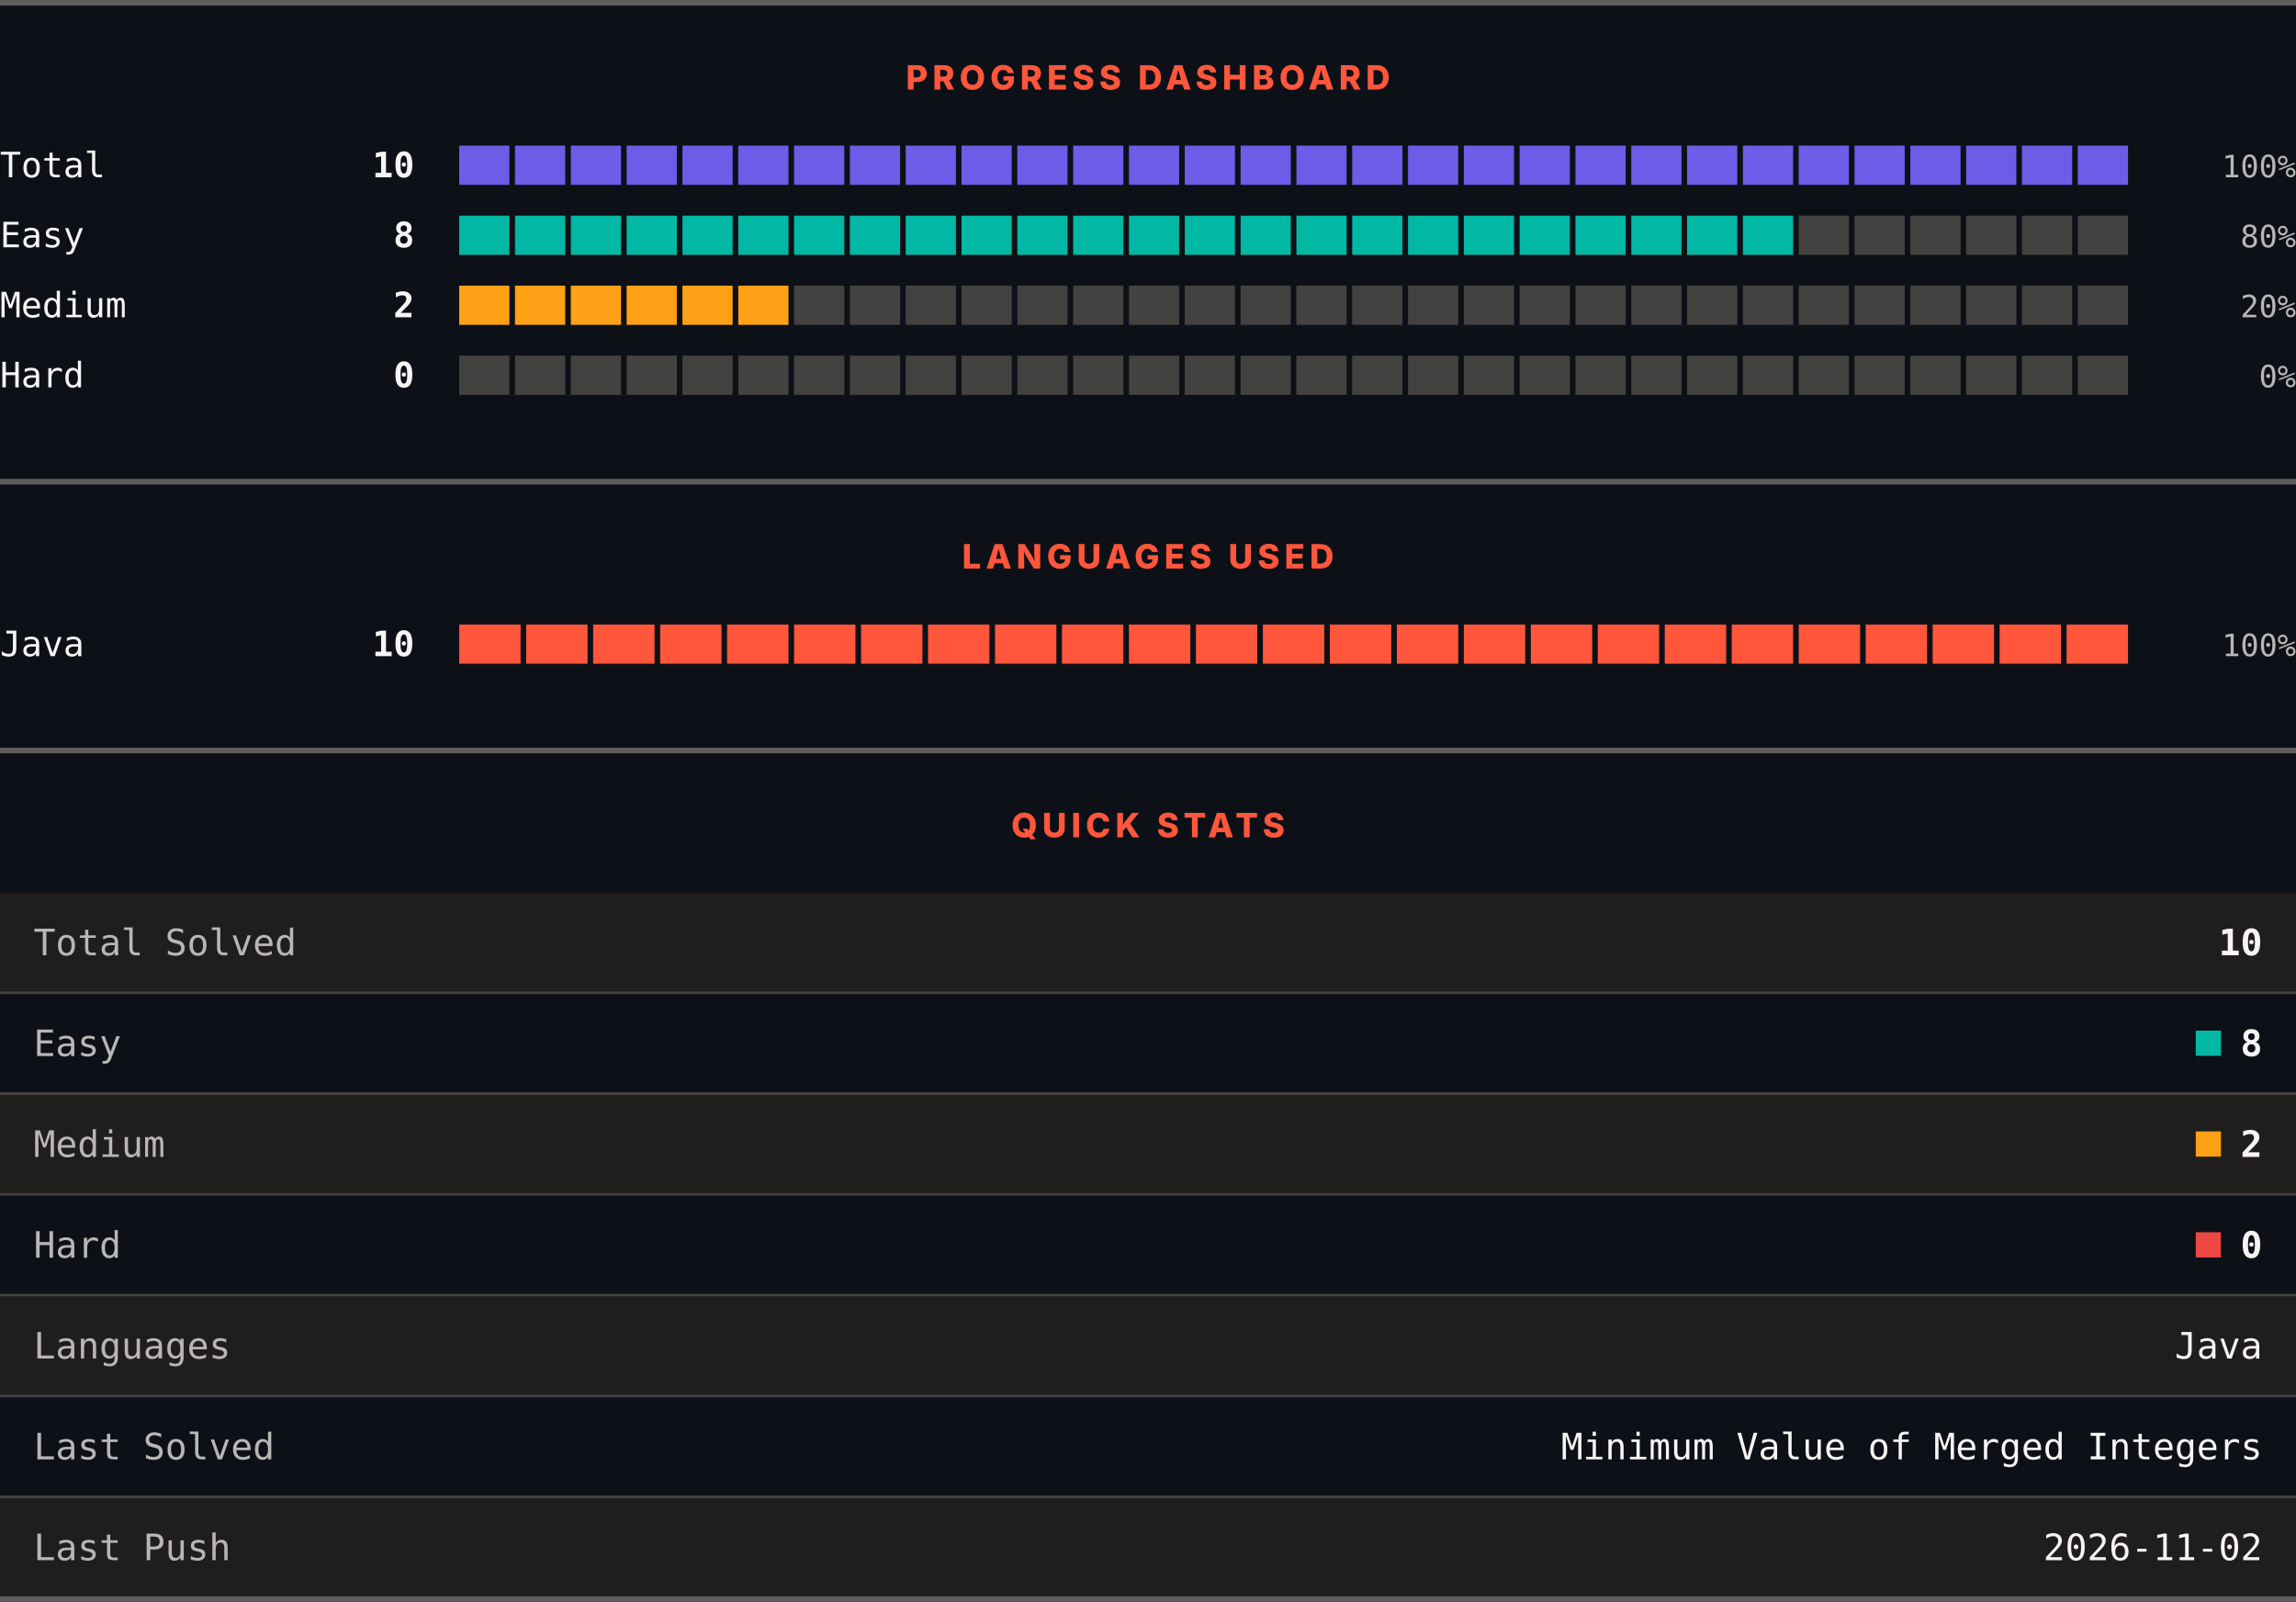
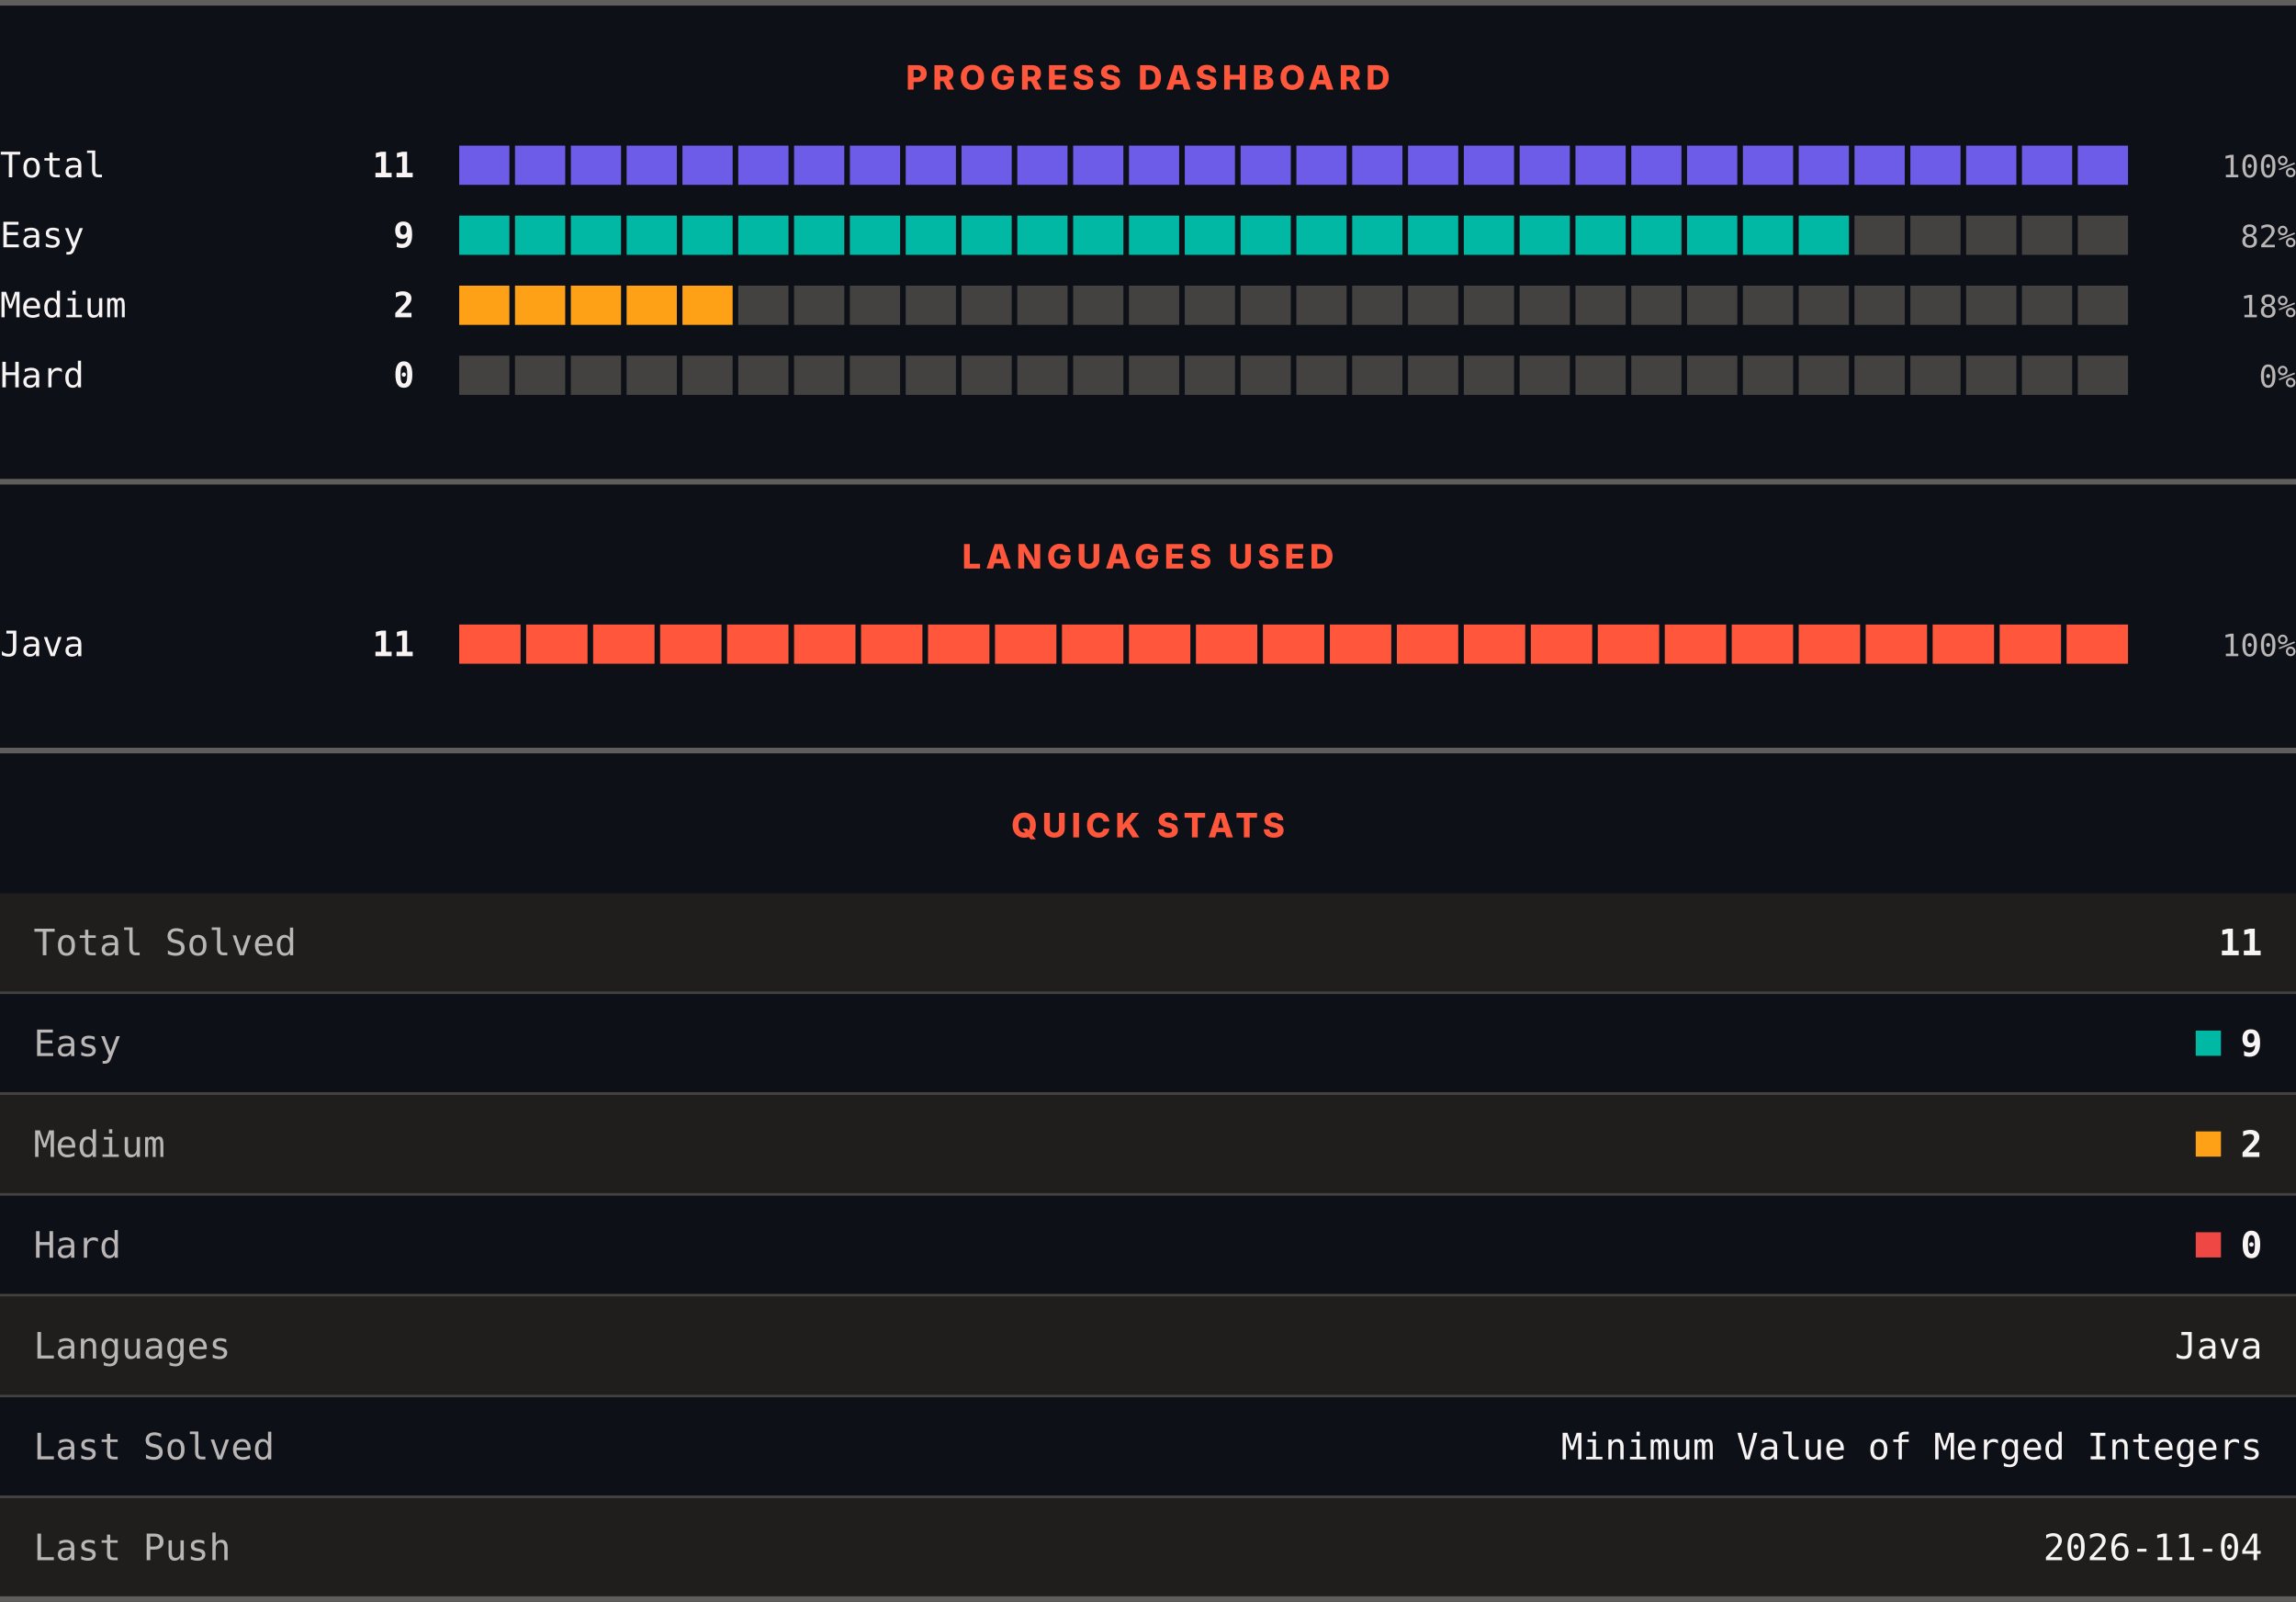
<svg xmlns="http://www.w3.org/2000/svg" width="820" height="572" viewBox="0 0 820 572" role="img" aria-label="LeetCode progress, languages and quick stats">
  <rect width="820" height="572" fill="#0d1117" />
  <rect x="0" y="0" width="820" height="2" fill="#605d5d" />
  <text x="410" y="32" text-anchor="middle" font-family="Archivo, system-ui, -apple-system, Segoe UI, sans-serif" font-size="12" font-weight="800" letter-spacing="1.68" fill="#ff563c">PROGRESS DASHBOARD</text>
  <text x="0" y="63.3" font-family="ui-monospace, SFMono-Regular, Menlo, Consolas, monospace" font-size="12.5" fill="#f8f4f4">Total</text>
-   <text x="148" y="63.3" text-anchor="end" font-family="ui-monospace, SFMono-Regular, Menlo, Consolas, monospace" font-size="12.5" font-weight="700" fill="#f8f4f4">10</text>
+   <text x="148" y="63.3" text-anchor="end" font-family="ui-monospace, SFMono-Regular, Menlo, Consolas, monospace" font-size="12.5" font-weight="700" fill="#f8f4f4">11</text>
  <rect x="164.00" y="52" width="17.93" height="14" fill="#6c5ce7" />
  <rect x="183.93" y="52" width="17.93" height="14" fill="#6c5ce7" />
  <rect x="203.87" y="52" width="17.93" height="14" fill="#6c5ce7" />
  <rect x="223.80" y="52" width="17.93" height="14" fill="#6c5ce7" />
  <rect x="243.73" y="52" width="17.93" height="14" fill="#6c5ce7" />
  <rect x="263.67" y="52" width="17.93" height="14" fill="#6c5ce7" />
  <rect x="283.60" y="52" width="17.93" height="14" fill="#6c5ce7" />
  <rect x="303.53" y="52" width="17.93" height="14" fill="#6c5ce7" />
  <rect x="323.47" y="52" width="17.93" height="14" fill="#6c5ce7" />
  <rect x="343.40" y="52" width="17.93" height="14" fill="#6c5ce7" />
  <rect x="363.33" y="52" width="17.93" height="14" fill="#6c5ce7" />
  <rect x="383.27" y="52" width="17.93" height="14" fill="#6c5ce7" />
  <rect x="403.20" y="52" width="17.93" height="14" fill="#6c5ce7" />
  <rect x="423.13" y="52" width="17.93" height="14" fill="#6c5ce7" />
  <rect x="443.07" y="52" width="17.93" height="14" fill="#6c5ce7" />
  <rect x="463.00" y="52" width="17.93" height="14" fill="#6c5ce7" />
  <rect x="482.93" y="52" width="17.93" height="14" fill="#6c5ce7" />
  <rect x="502.87" y="52" width="17.93" height="14" fill="#6c5ce7" />
  <rect x="522.80" y="52" width="17.93" height="14" fill="#6c5ce7" />
  <rect x="542.73" y="52" width="17.93" height="14" fill="#6c5ce7" />
  <rect x="562.67" y="52" width="17.93" height="14" fill="#6c5ce7" />
  <rect x="582.60" y="52" width="17.93" height="14" fill="#6c5ce7" />
  <rect x="602.53" y="52" width="17.93" height="14" fill="#6c5ce7" />
  <rect x="622.47" y="52" width="17.93" height="14" fill="#6c5ce7" />
  <rect x="642.40" y="52" width="17.93" height="14" fill="#6c5ce7" />
  <rect x="662.33" y="52" width="17.93" height="14" fill="#6c5ce7" />
  <rect x="682.27" y="52" width="17.93" height="14" fill="#6c5ce7" />
  <rect x="702.20" y="52" width="17.93" height="14" fill="#6c5ce7" />
  <rect x="722.13" y="52" width="17.93" height="14" fill="#6c5ce7" />
  <rect x="742.07" y="52" width="17.93" height="14" fill="#6c5ce7" />
  <text x="820" y="63.3" text-anchor="end" font-family="ui-monospace, SFMono-Regular, Menlo, Consolas, monospace" font-size="11" fill="#bab6b6">100%</text>
  <text x="0" y="88.3" font-family="ui-monospace, SFMono-Regular, Menlo, Consolas, monospace" font-size="12.5" fill="#f8f4f4">Easy</text>
-   <text x="148" y="88.3" text-anchor="end" font-family="ui-monospace, SFMono-Regular, Menlo, Consolas, monospace" font-size="12.5" font-weight="700" fill="#f8f4f4">8</text>
+   <text x="148" y="88.3" text-anchor="end" font-family="ui-monospace, SFMono-Regular, Menlo, Consolas, monospace" font-size="12.5" font-weight="700" fill="#f8f4f4">9</text>
  <rect x="164.00" y="77" width="17.93" height="14" fill="#00b8a3" />
  <rect x="183.93" y="77" width="17.93" height="14" fill="#00b8a3" />
  <rect x="203.87" y="77" width="17.93" height="14" fill="#00b8a3" />
  <rect x="223.80" y="77" width="17.93" height="14" fill="#00b8a3" />
  <rect x="243.73" y="77" width="17.93" height="14" fill="#00b8a3" />
  <rect x="263.67" y="77" width="17.93" height="14" fill="#00b8a3" />
  <rect x="283.60" y="77" width="17.93" height="14" fill="#00b8a3" />
  <rect x="303.53" y="77" width="17.93" height="14" fill="#00b8a3" />
  <rect x="323.47" y="77" width="17.93" height="14" fill="#00b8a3" />
  <rect x="343.40" y="77" width="17.93" height="14" fill="#00b8a3" />
  <rect x="363.33" y="77" width="17.93" height="14" fill="#00b8a3" />
  <rect x="383.27" y="77" width="17.93" height="14" fill="#00b8a3" />
  <rect x="403.20" y="77" width="17.93" height="14" fill="#00b8a3" />
  <rect x="423.13" y="77" width="17.93" height="14" fill="#00b8a3" />
  <rect x="443.07" y="77" width="17.93" height="14" fill="#00b8a3" />
  <rect x="463.00" y="77" width="17.93" height="14" fill="#00b8a3" />
  <rect x="482.93" y="77" width="17.93" height="14" fill="#00b8a3" />
  <rect x="502.87" y="77" width="17.93" height="14" fill="#00b8a3" />
  <rect x="522.80" y="77" width="17.93" height="14" fill="#00b8a3" />
  <rect x="542.73" y="77" width="17.93" height="14" fill="#00b8a3" />
  <rect x="562.67" y="77" width="17.93" height="14" fill="#00b8a3" />
  <rect x="582.60" y="77" width="17.93" height="14" fill="#00b8a3" />
  <rect x="602.53" y="77" width="17.93" height="14" fill="#00b8a3" />
  <rect x="622.47" y="77" width="17.93" height="14" fill="#00b8a3" />
-   <rect x="642.40" y="77" width="17.93" height="14" fill="#444141" />
+   <rect x="642.40" y="77" width="17.93" height="14" fill="#00b8a3" />
  <rect x="662.33" y="77" width="17.93" height="14" fill="#444141" />
  <rect x="682.27" y="77" width="17.93" height="14" fill="#444141" />
  <rect x="702.20" y="77" width="17.93" height="14" fill="#444141" />
  <rect x="722.13" y="77" width="17.93" height="14" fill="#444141" />
  <rect x="742.07" y="77" width="17.93" height="14" fill="#444141" />
-   <text x="820" y="88.3" text-anchor="end" font-family="ui-monospace, SFMono-Regular, Menlo, Consolas, monospace" font-size="11" fill="#bab6b6">80%</text>
+   <text x="820" y="88.3" text-anchor="end" font-family="ui-monospace, SFMono-Regular, Menlo, Consolas, monospace" font-size="11" fill="#bab6b6">82%</text>
  <text x="0" y="113.3" font-family="ui-monospace, SFMono-Regular, Menlo, Consolas, monospace" font-size="12.5" fill="#f8f4f4">Medium</text>
  <text x="148" y="113.3" text-anchor="end" font-family="ui-monospace, SFMono-Regular, Menlo, Consolas, monospace" font-size="12.5" font-weight="700" fill="#f8f4f4">2</text>
  <rect x="164.00" y="102" width="17.93" height="14" fill="#ffa116" />
  <rect x="183.93" y="102" width="17.93" height="14" fill="#ffa116" />
  <rect x="203.87" y="102" width="17.93" height="14" fill="#ffa116" />
  <rect x="223.80" y="102" width="17.93" height="14" fill="#ffa116" />
  <rect x="243.73" y="102" width="17.93" height="14" fill="#ffa116" />
-   <rect x="263.67" y="102" width="17.93" height="14" fill="#ffa116" />
+   <rect x="263.67" y="102" width="17.93" height="14" fill="#444141" />
  <rect x="283.60" y="102" width="17.93" height="14" fill="#444141" />
  <rect x="303.53" y="102" width="17.93" height="14" fill="#444141" />
  <rect x="323.47" y="102" width="17.93" height="14" fill="#444141" />
  <rect x="343.40" y="102" width="17.93" height="14" fill="#444141" />
  <rect x="363.33" y="102" width="17.93" height="14" fill="#444141" />
  <rect x="383.27" y="102" width="17.93" height="14" fill="#444141" />
  <rect x="403.20" y="102" width="17.93" height="14" fill="#444141" />
  <rect x="423.13" y="102" width="17.93" height="14" fill="#444141" />
  <rect x="443.07" y="102" width="17.93" height="14" fill="#444141" />
  <rect x="463.00" y="102" width="17.93" height="14" fill="#444141" />
  <rect x="482.93" y="102" width="17.93" height="14" fill="#444141" />
  <rect x="502.87" y="102" width="17.93" height="14" fill="#444141" />
  <rect x="522.80" y="102" width="17.93" height="14" fill="#444141" />
  <rect x="542.73" y="102" width="17.93" height="14" fill="#444141" />
  <rect x="562.67" y="102" width="17.93" height="14" fill="#444141" />
  <rect x="582.60" y="102" width="17.93" height="14" fill="#444141" />
  <rect x="602.53" y="102" width="17.93" height="14" fill="#444141" />
  <rect x="622.47" y="102" width="17.93" height="14" fill="#444141" />
  <rect x="642.40" y="102" width="17.93" height="14" fill="#444141" />
  <rect x="662.33" y="102" width="17.93" height="14" fill="#444141" />
  <rect x="682.27" y="102" width="17.93" height="14" fill="#444141" />
  <rect x="702.20" y="102" width="17.93" height="14" fill="#444141" />
  <rect x="722.13" y="102" width="17.93" height="14" fill="#444141" />
  <rect x="742.07" y="102" width="17.93" height="14" fill="#444141" />
-   <text x="820" y="113.3" text-anchor="end" font-family="ui-monospace, SFMono-Regular, Menlo, Consolas, monospace" font-size="11" fill="#bab6b6">20%</text>
+   <text x="820" y="113.3" text-anchor="end" font-family="ui-monospace, SFMono-Regular, Menlo, Consolas, monospace" font-size="11" fill="#bab6b6">18%</text>
  <text x="0" y="138.3" font-family="ui-monospace, SFMono-Regular, Menlo, Consolas, monospace" font-size="12.5" fill="#f8f4f4">Hard</text>
  <text x="148" y="138.3" text-anchor="end" font-family="ui-monospace, SFMono-Regular, Menlo, Consolas, monospace" font-size="12.5" font-weight="700" fill="#f8f4f4">0</text>
  <rect x="164.00" y="127" width="17.93" height="14" fill="#444141" />
  <rect x="183.93" y="127" width="17.93" height="14" fill="#444141" />
  <rect x="203.87" y="127" width="17.93" height="14" fill="#444141" />
  <rect x="223.80" y="127" width="17.93" height="14" fill="#444141" />
  <rect x="243.73" y="127" width="17.93" height="14" fill="#444141" />
  <rect x="263.67" y="127" width="17.93" height="14" fill="#444141" />
  <rect x="283.60" y="127" width="17.93" height="14" fill="#444141" />
  <rect x="303.53" y="127" width="17.93" height="14" fill="#444141" />
  <rect x="323.47" y="127" width="17.93" height="14" fill="#444141" />
  <rect x="343.40" y="127" width="17.93" height="14" fill="#444141" />
  <rect x="363.33" y="127" width="17.93" height="14" fill="#444141" />
  <rect x="383.27" y="127" width="17.93" height="14" fill="#444141" />
  <rect x="403.20" y="127" width="17.93" height="14" fill="#444141" />
  <rect x="423.13" y="127" width="17.93" height="14" fill="#444141" />
  <rect x="443.07" y="127" width="17.93" height="14" fill="#444141" />
  <rect x="463.00" y="127" width="17.93" height="14" fill="#444141" />
  <rect x="482.93" y="127" width="17.93" height="14" fill="#444141" />
  <rect x="502.87" y="127" width="17.93" height="14" fill="#444141" />
  <rect x="522.80" y="127" width="17.93" height="14" fill="#444141" />
  <rect x="542.73" y="127" width="17.93" height="14" fill="#444141" />
  <rect x="562.67" y="127" width="17.93" height="14" fill="#444141" />
  <rect x="582.60" y="127" width="17.93" height="14" fill="#444141" />
  <rect x="602.53" y="127" width="17.93" height="14" fill="#444141" />
  <rect x="622.47" y="127" width="17.93" height="14" fill="#444141" />
  <rect x="642.40" y="127" width="17.93" height="14" fill="#444141" />
  <rect x="662.33" y="127" width="17.93" height="14" fill="#444141" />
  <rect x="682.27" y="127" width="17.93" height="14" fill="#444141" />
  <rect x="702.20" y="127" width="17.93" height="14" fill="#444141" />
  <rect x="722.13" y="127" width="17.93" height="14" fill="#444141" />
  <rect x="742.07" y="127" width="17.93" height="14" fill="#444141" />
  <text x="820" y="138.3" text-anchor="end" font-family="ui-monospace, SFMono-Regular, Menlo, Consolas, monospace" font-size="11" fill="#bab6b6">0%</text>
  <rect x="0" y="171" width="820" height="2" fill="#605d5d" />
  <text x="410" y="203" text-anchor="middle" font-family="Archivo, system-ui, -apple-system, Segoe UI, sans-serif" font-size="12" font-weight="800" letter-spacing="1.68" fill="#ff563c">LANGUAGES USED</text>
  <text x="0" y="234.3" font-family="ui-monospace, SFMono-Regular, Menlo, Consolas, monospace" font-size="12.5" fill="#f8f4f4">Java</text>
-   <text x="148" y="234.3" text-anchor="end" font-family="ui-monospace, SFMono-Regular, Menlo, Consolas, monospace" font-size="12.5" font-weight="700" fill="#f8f4f4">10</text>
+   <text x="148" y="234.3" text-anchor="end" font-family="ui-monospace, SFMono-Regular, Menlo, Consolas, monospace" font-size="12.5" font-weight="700" fill="#f8f4f4">11</text>
  <rect x="164.00" y="223" width="21.92" height="14" fill="#ff563c" />
  <rect x="187.92" y="223" width="21.92" height="14" fill="#ff563c" />
  <rect x="211.84" y="223" width="21.92" height="14" fill="#ff563c" />
  <rect x="235.76" y="223" width="21.92" height="14" fill="#ff563c" />
  <rect x="259.68" y="223" width="21.92" height="14" fill="#ff563c" />
  <rect x="283.60" y="223" width="21.92" height="14" fill="#ff563c" />
  <rect x="307.52" y="223" width="21.92" height="14" fill="#ff563c" />
  <rect x="331.44" y="223" width="21.92" height="14" fill="#ff563c" />
  <rect x="355.36" y="223" width="21.92" height="14" fill="#ff563c" />
  <rect x="379.28" y="223" width="21.92" height="14" fill="#ff563c" />
  <rect x="403.20" y="223" width="21.92" height="14" fill="#ff563c" />
  <rect x="427.12" y="223" width="21.92" height="14" fill="#ff563c" />
  <rect x="451.04" y="223" width="21.92" height="14" fill="#ff563c" />
  <rect x="474.96" y="223" width="21.92" height="14" fill="#ff563c" />
  <rect x="498.88" y="223" width="21.92" height="14" fill="#ff563c" />
  <rect x="522.80" y="223" width="21.92" height="14" fill="#ff563c" />
  <rect x="546.72" y="223" width="21.92" height="14" fill="#ff563c" />
  <rect x="570.64" y="223" width="21.92" height="14" fill="#ff563c" />
  <rect x="594.56" y="223" width="21.92" height="14" fill="#ff563c" />
  <rect x="618.48" y="223" width="21.92" height="14" fill="#ff563c" />
  <rect x="642.40" y="223" width="21.92" height="14" fill="#ff563c" />
  <rect x="666.32" y="223" width="21.92" height="14" fill="#ff563c" />
  <rect x="690.24" y="223" width="21.92" height="14" fill="#ff563c" />
  <rect x="714.16" y="223" width="21.92" height="14" fill="#ff563c" />
  <rect x="738.08" y="223" width="21.92" height="14" fill="#ff563c" />
  <text x="820" y="234.3" text-anchor="end" font-family="ui-monospace, SFMono-Regular, Menlo, Consolas, monospace" font-size="11" fill="#bab6b6">100%</text>
  <rect x="0" y="267" width="820" height="2" fill="#605d5d" />
  <text x="410" y="299" text-anchor="middle" font-family="Archivo, system-ui, -apple-system, Segoe UI, sans-serif" font-size="12" font-weight="800" letter-spacing="1.68" fill="#ff563c">QUICK STATS</text>
  <rect x="0" y="319" width="820" height="35" fill="#201e1d" />
  <text x="12" y="341.1" font-family="ui-monospace, SFMono-Regular, Menlo, Consolas, monospace" font-size="13" fill="#bab6b6">Total Solved</text>
-   <text x="808" y="341.1" text-anchor="end" font-family="ui-monospace, SFMono-Regular, Menlo, Consolas, monospace" font-size="13" font-weight="700" fill="#f8f4f4">10</text>
+   <text x="808" y="341.1" text-anchor="end" font-family="ui-monospace, SFMono-Regular, Menlo, Consolas, monospace" font-size="13" font-weight="700" fill="#f8f4f4">11</text>
  <rect x="0" y="354" width="820" height="1" fill="#444141" />
  <rect x="0" y="355" width="820" height="35" fill="#0d1117" />
  <text x="12" y="377.1" font-family="ui-monospace, SFMono-Regular, Menlo, Consolas, monospace" font-size="13" fill="#bab6b6">Easy</text>
  <rect x="784.2" y="368" width="9" height="9" fill="#00b8a3" />
-   <text x="808" y="377.1" text-anchor="end" font-family="ui-monospace, SFMono-Regular, Menlo, Consolas, monospace" font-size="13" font-weight="700" fill="#f8f4f4">8</text>
+   <text x="808" y="377.1" text-anchor="end" font-family="ui-monospace, SFMono-Regular, Menlo, Consolas, monospace" font-size="13" font-weight="700" fill="#f8f4f4">9</text>
  <rect x="0" y="390" width="820" height="1" fill="#444141" />
  <rect x="0" y="391" width="820" height="35" fill="#201e1d" />
  <text x="12" y="413.1" font-family="ui-monospace, SFMono-Regular, Menlo, Consolas, monospace" font-size="13" fill="#bab6b6">Medium</text>
  <rect x="784.2" y="404" width="9" height="9" fill="#ffa116" />
  <text x="808" y="413.1" text-anchor="end" font-family="ui-monospace, SFMono-Regular, Menlo, Consolas, monospace" font-size="13" font-weight="700" fill="#f8f4f4">2</text>
  <rect x="0" y="426" width="820" height="1" fill="#444141" />
  <rect x="0" y="427" width="820" height="35" fill="#0d1117" />
  <text x="12" y="449.1" font-family="ui-monospace, SFMono-Regular, Menlo, Consolas, monospace" font-size="13" fill="#bab6b6">Hard</text>
  <rect x="784.2" y="440" width="9" height="9" fill="#ef4743" />
  <text x="808" y="449.1" text-anchor="end" font-family="ui-monospace, SFMono-Regular, Menlo, Consolas, monospace" font-size="13" font-weight="700" fill="#f8f4f4">0</text>
  <rect x="0" y="462" width="820" height="1" fill="#444141" />
  <rect x="0" y="463" width="820" height="35" fill="#201e1d" />
  <text x="12" y="485.1" font-family="ui-monospace, SFMono-Regular, Menlo, Consolas, monospace" font-size="13" fill="#bab6b6">Languages</text>
  <text x="808" y="485.1" text-anchor="end" font-family="ui-monospace, SFMono-Regular, Menlo, Consolas, monospace" font-size="13" fill="#f8f4f4">Java</text>
  <rect x="0" y="498" width="820" height="1" fill="#444141" />
  <rect x="0" y="499" width="820" height="35" fill="#0d1117" />
  <text x="12" y="521.1" font-family="ui-monospace, SFMono-Regular, Menlo, Consolas, monospace" font-size="13" fill="#bab6b6">Last Solved</text>
  <text x="808" y="521.1" text-anchor="end" font-family="ui-monospace, SFMono-Regular, Menlo, Consolas, monospace" font-size="13" fill="#f8f4f4">Minimum Value of Merged Integers</text>
  <rect x="0" y="534" width="820" height="1" fill="#444141" />
  <rect x="0" y="535" width="820" height="35" fill="#201e1d" />
  <text x="12" y="557.1" font-family="ui-monospace, SFMono-Regular, Menlo, Consolas, monospace" font-size="13" fill="#bab6b6">Last Push</text>
-   <text x="808" y="557.1" text-anchor="end" font-family="ui-monospace, SFMono-Regular, Menlo, Consolas, monospace" font-size="13" fill="#f8f4f4">2026-11-02</text>
+   <text x="808" y="557.1" text-anchor="end" font-family="ui-monospace, SFMono-Regular, Menlo, Consolas, monospace" font-size="13" fill="#f8f4f4">2026-11-04</text>
  <rect x="0" y="570" width="820" height="2" fill="#605d5d" />
</svg>
